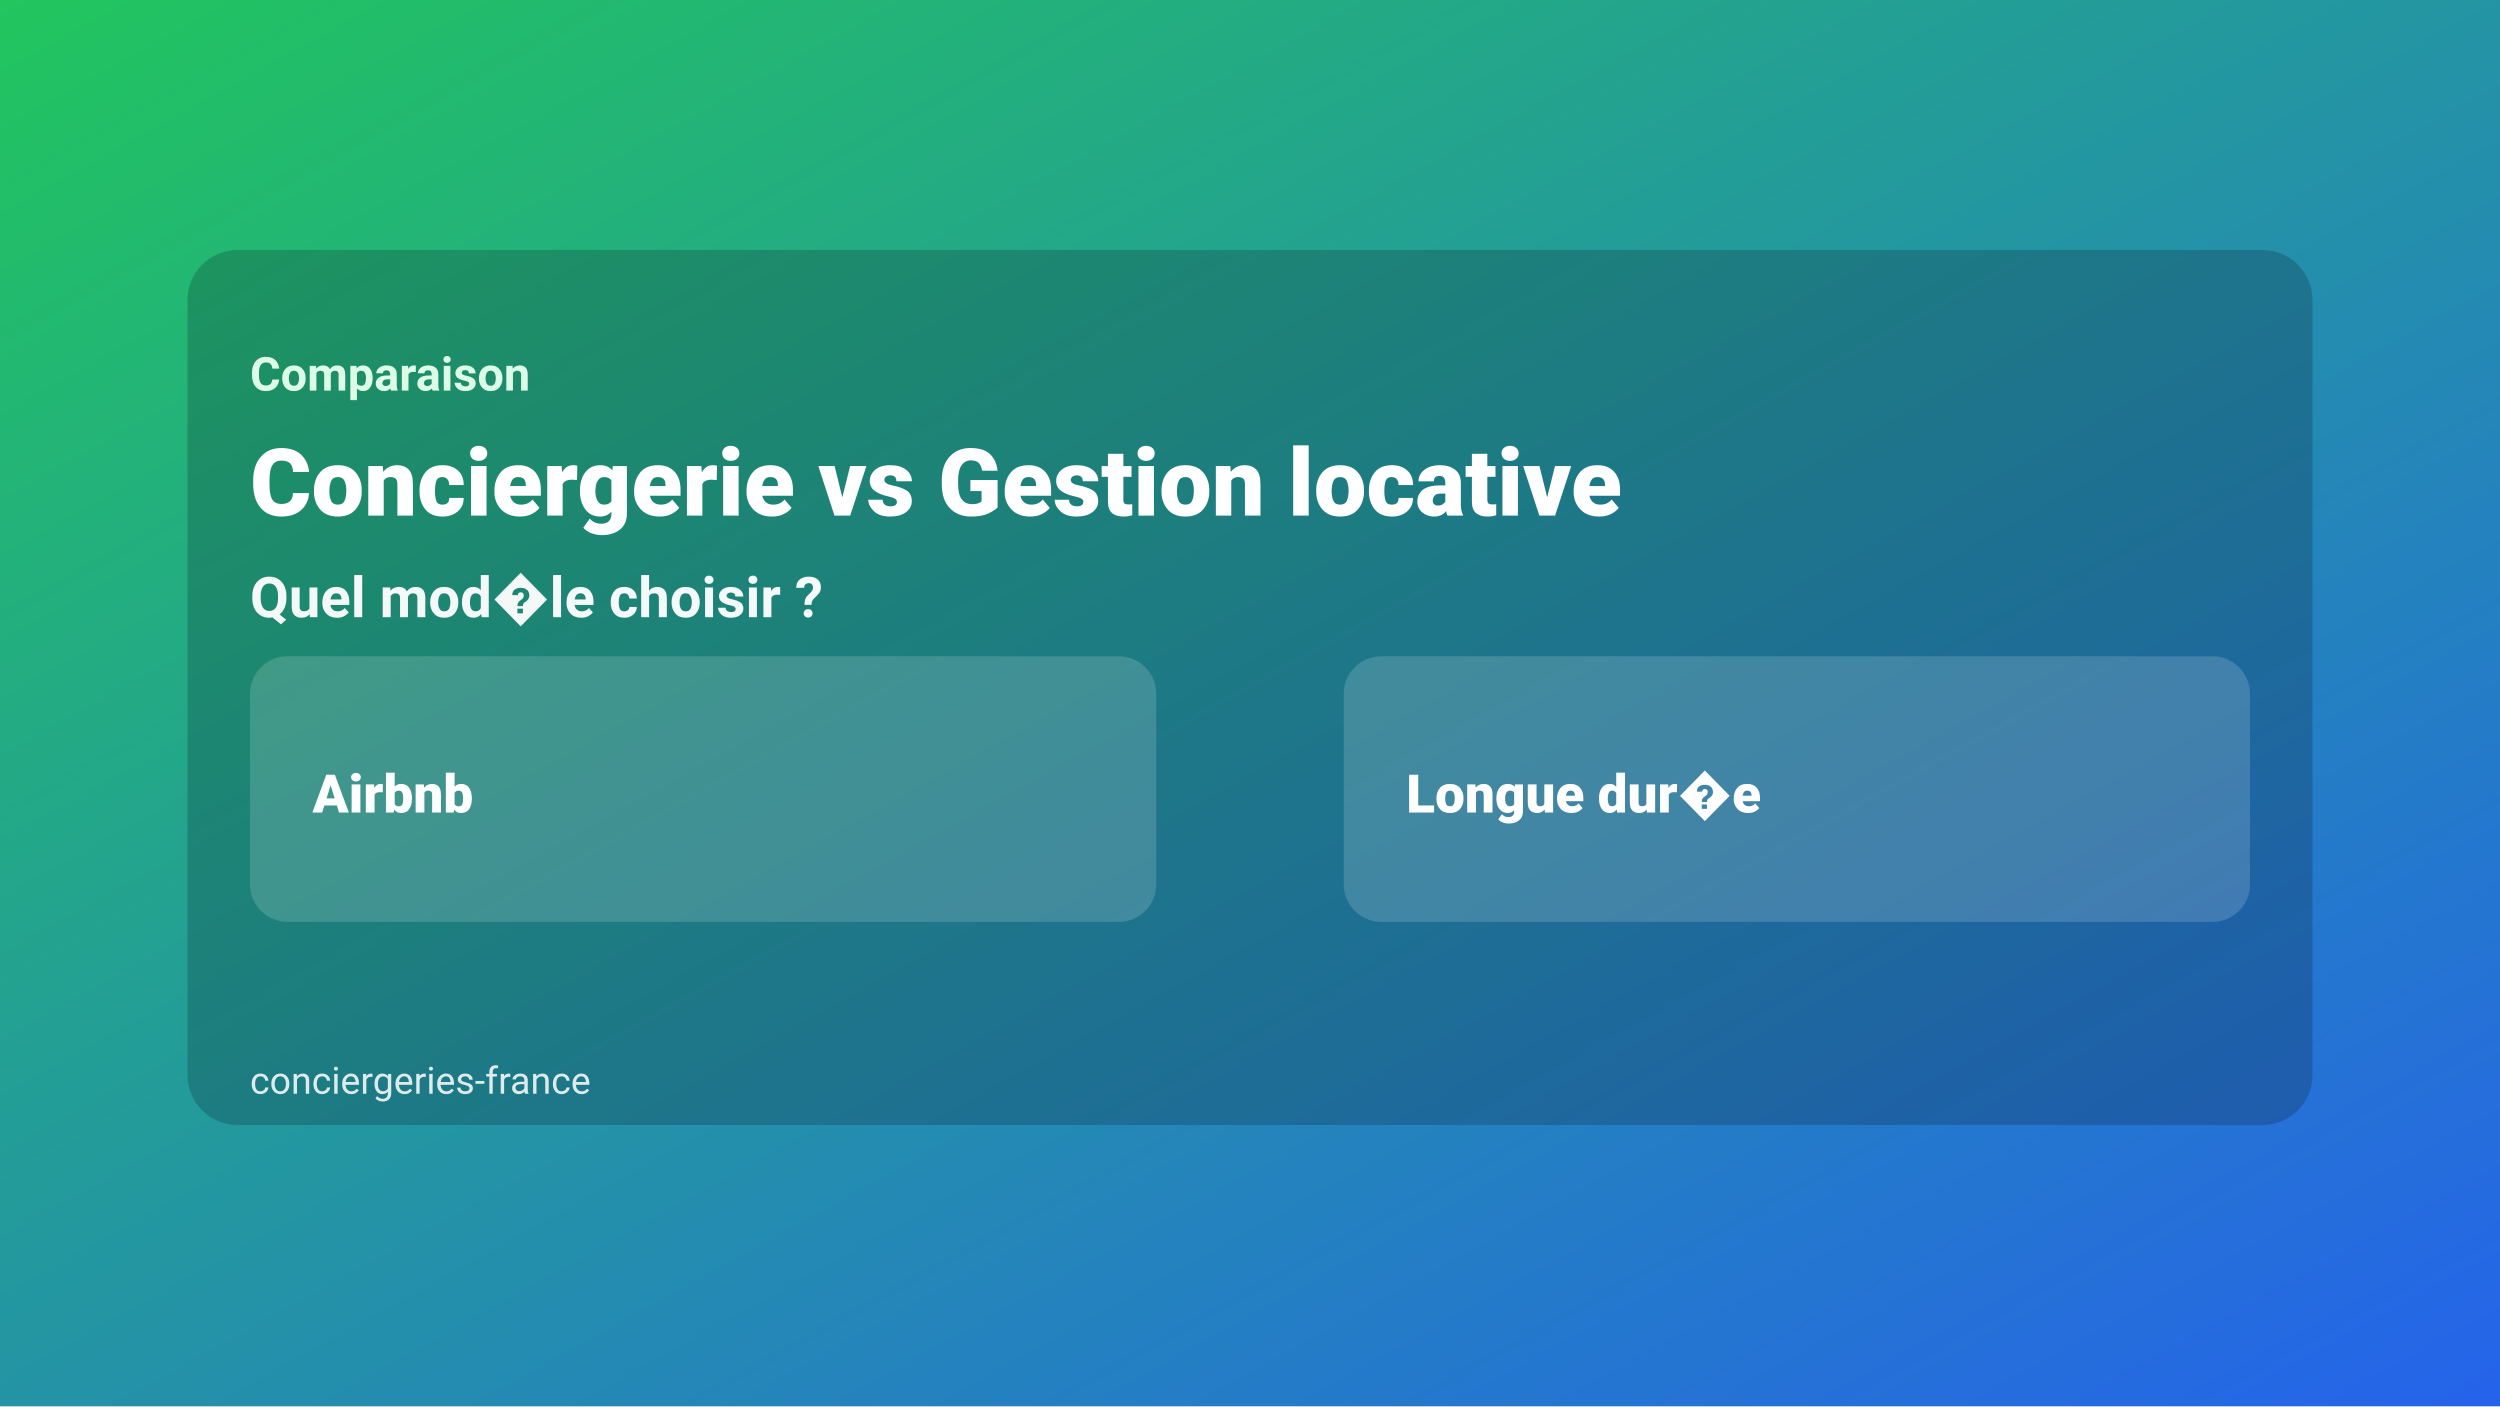
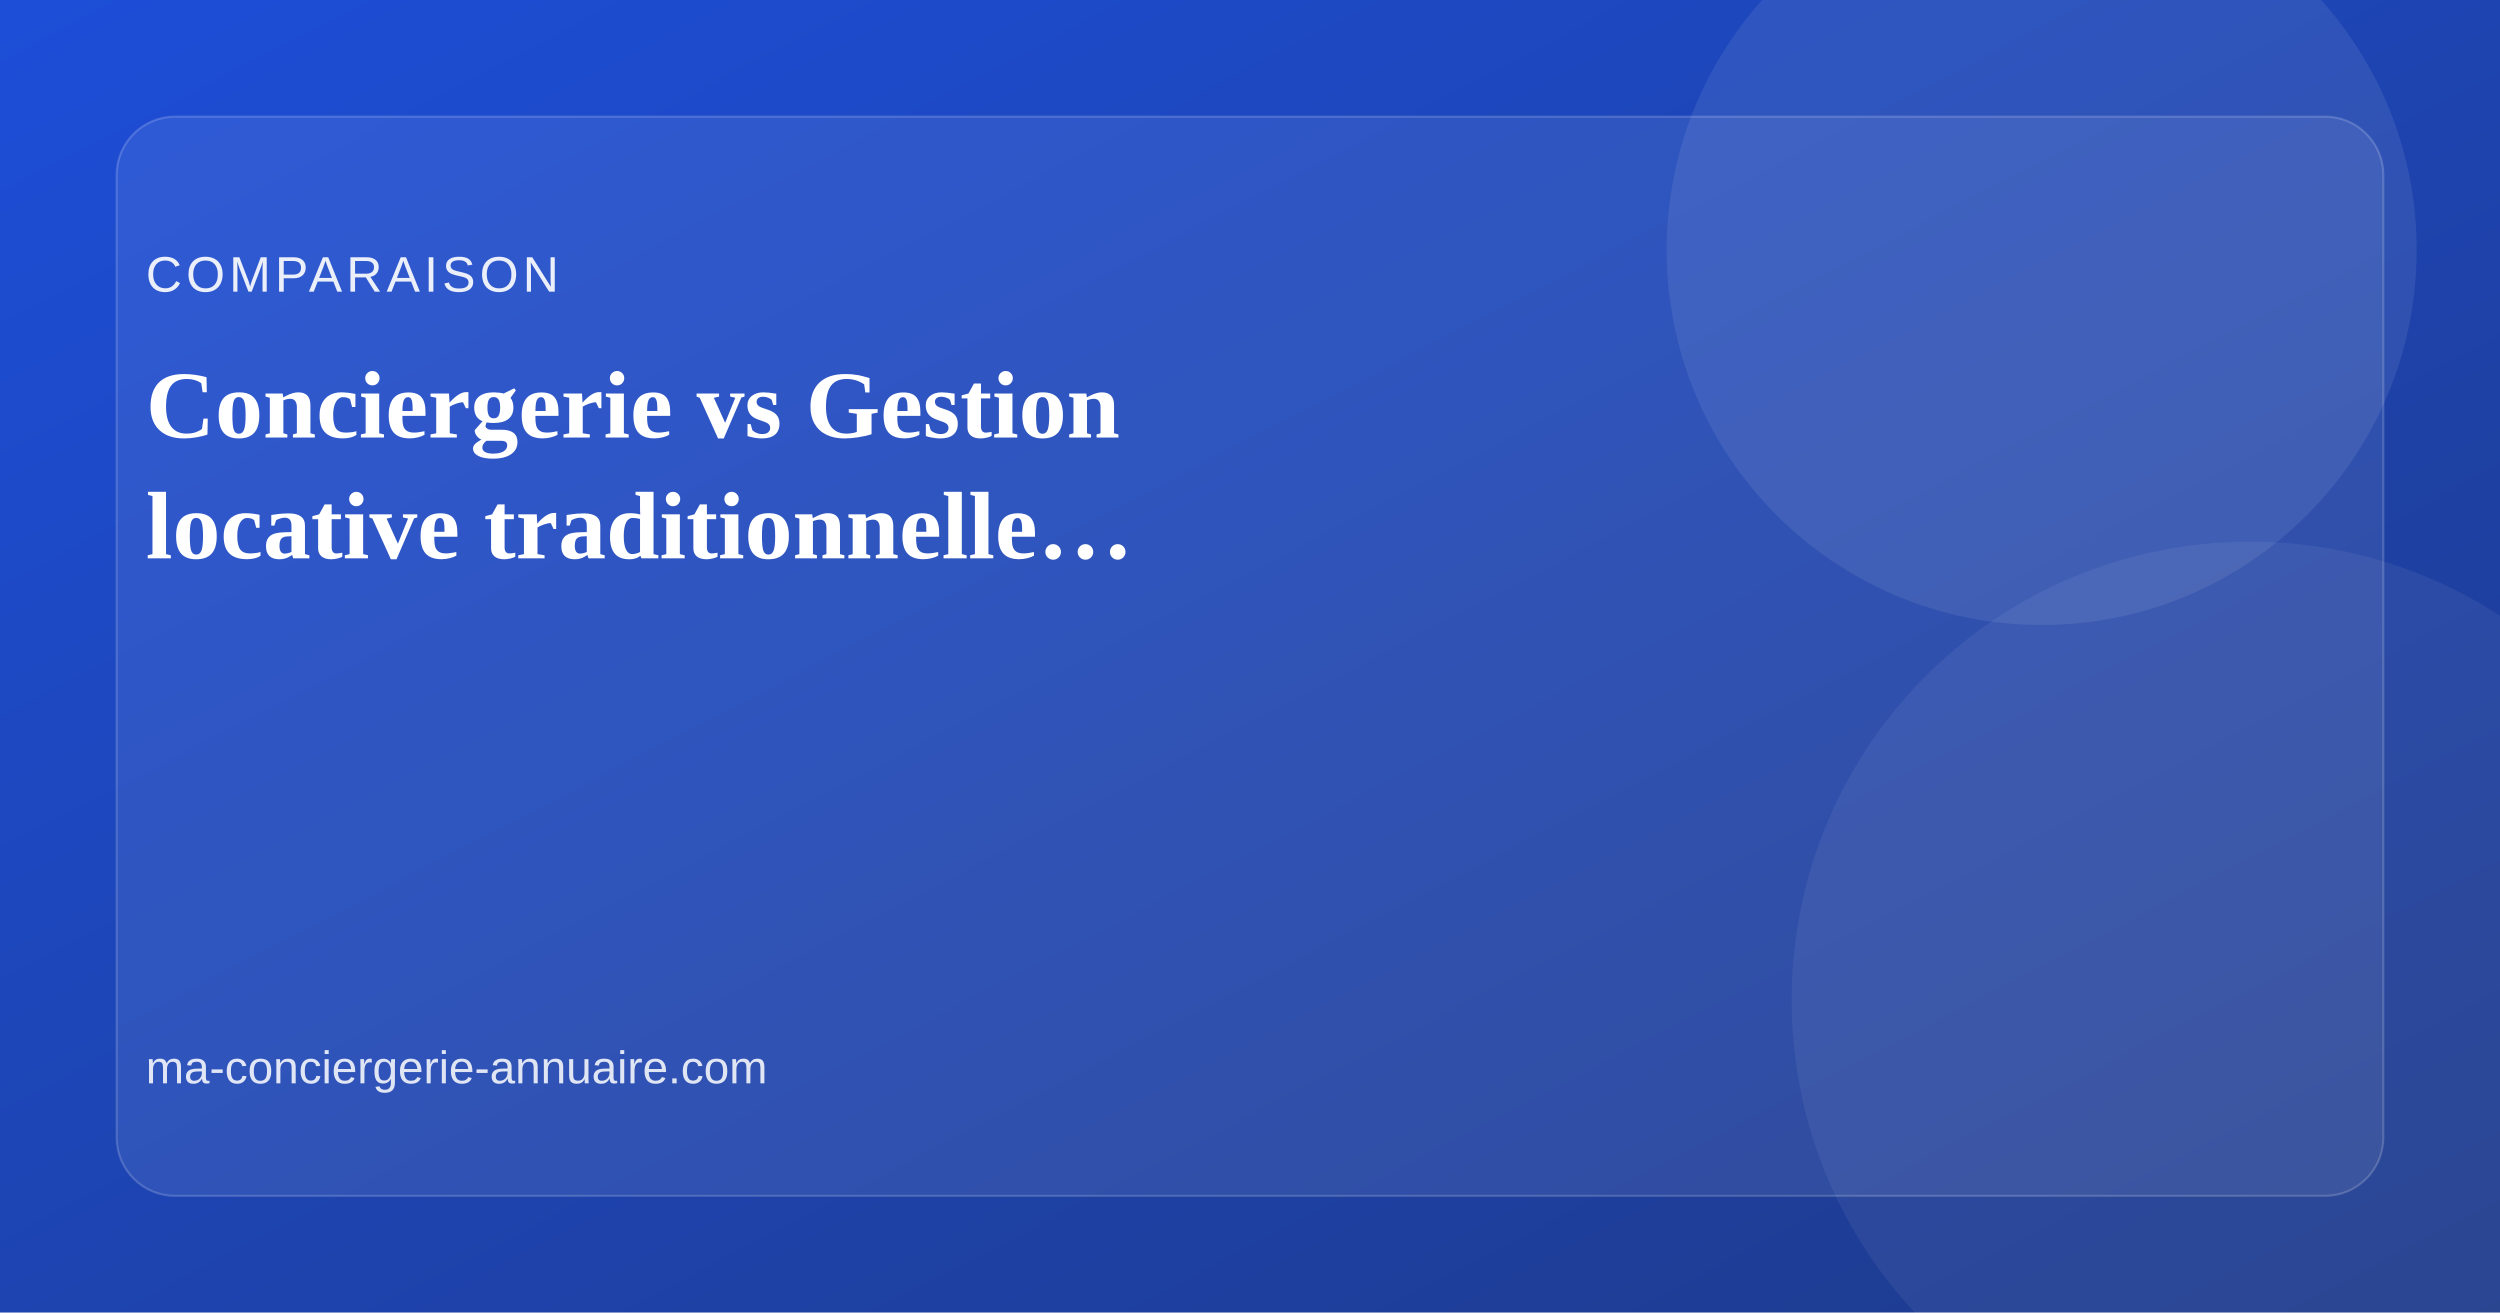
- <svg xmlns="http://www.w3.org/2000/svg" width="1600" height="900" viewBox="0 0 1600 900" role="img" aria-label="Conciergerie vs Gestion locative traditionnelle : quel mod�le choisir ?">
+ <svg xmlns="http://www.w3.org/2000/svg" width="1200" height="630" viewBox="0 0 1200 630">
  <defs>
    <linearGradient id="bg" x1="0" y1="0" x2="1" y2="1">
-       <stop offset="0" stop-color="#22c55e" />
-       <stop offset="1" stop-color="#2563eb" />
+       <stop offset="0" stop-color="#1d4ed8" />
+       <stop offset="1" stop-color="#1e3a8a" />
    </linearGradient>
  </defs>
-   <rect width="1600" height="900" fill="url(#bg)" />
-   <rect x="120" y="160" width="1360" height="560" rx="32" fill="#0b1220" opacity="0.22" />
-   <rect x="160" y="420" width="580" height="170" rx="24" fill="#ffffff" opacity="0.16" />
-   <rect x="860" y="420" width="580" height="170" rx="24" fill="#ffffff" opacity="0.16" />
-   <text x="160" y="250" fill="#dcfce7" font-family="ui-sans-serif, system-ui, -apple-system, Segoe UI, Roboto, Arial" font-size="30" font-weight="700">
-     Comparaison
-   </text>
-   <text x="160" y="330" fill="#ffffff" font-family="ui-sans-serif, system-ui, -apple-system, Segoe UI, Roboto, Arial" font-size="60" font-weight="900">
-     Conciergerie vs Gestion locative
-   </text>
-   <text x="160" y="395" fill="#ffffff" font-family="ui-sans-serif, system-ui, -apple-system, Segoe UI, Roboto, Arial" font-size="36" font-weight="700" opacity="0.95">
-     Quel mod�le choisir ?
-   </text>
-   <text x="200" y="520" fill="#ffffff" font-family="ui-sans-serif, system-ui, -apple-system, Segoe UI, Roboto, Arial" font-size="34" font-weight="800">
-     Airbnb
-   </text>
-   <text x="900" y="520" fill="#ffffff" font-family="ui-sans-serif, system-ui, -apple-system, Segoe UI, Roboto, Arial" font-size="34" font-weight="800">
-     Longue dur�e
-   </text>
-   <text x="160" y="700" fill="#ffffff" opacity="0.85" font-family="ui-sans-serif, system-ui, -apple-system, Segoe UI, Roboto, Arial" font-size="24">
-     conciergeries-france
-   </text>
+   <rect width="1200" height="630" fill="url(#bg)" />
+   <circle cx="980" cy="120" r="180" fill="rgba(255,255,255,0.08)" />
+   <circle cx="1080" cy="480" r="220" fill="rgba(255,255,255,0.06)" />
+   <rect x="56" y="56" width="1088" height="518" rx="28" fill="rgba(255,255,255,0.08)" stroke="rgba(255,255,255,0.18)" />
+   <text x="70" y="140" fill="rgba(255,255,255,0.9)" font-family="system-ui,Segoe UI,Arial" font-size="24" letter-spacing="2">COMPARAISON</text>
+   <text x="70" y="210" fill="white" font-family="Georgia, 'Times New Roman', serif" font-size="46" font-weight="700">Conciergerie vs Gestion</text>
+   <text x="70" y="268" fill="white" font-family="Georgia, 'Times New Roman', serif" font-size="46" font-weight="700">locative traditionnelle…</text>
+   <text x="70" y="520" fill="rgba(255,255,255,0.85)" font-family="system-ui,Segoe UI,Arial" font-size="22">ma-conciergerie-annuaire.com</text>
</svg>
